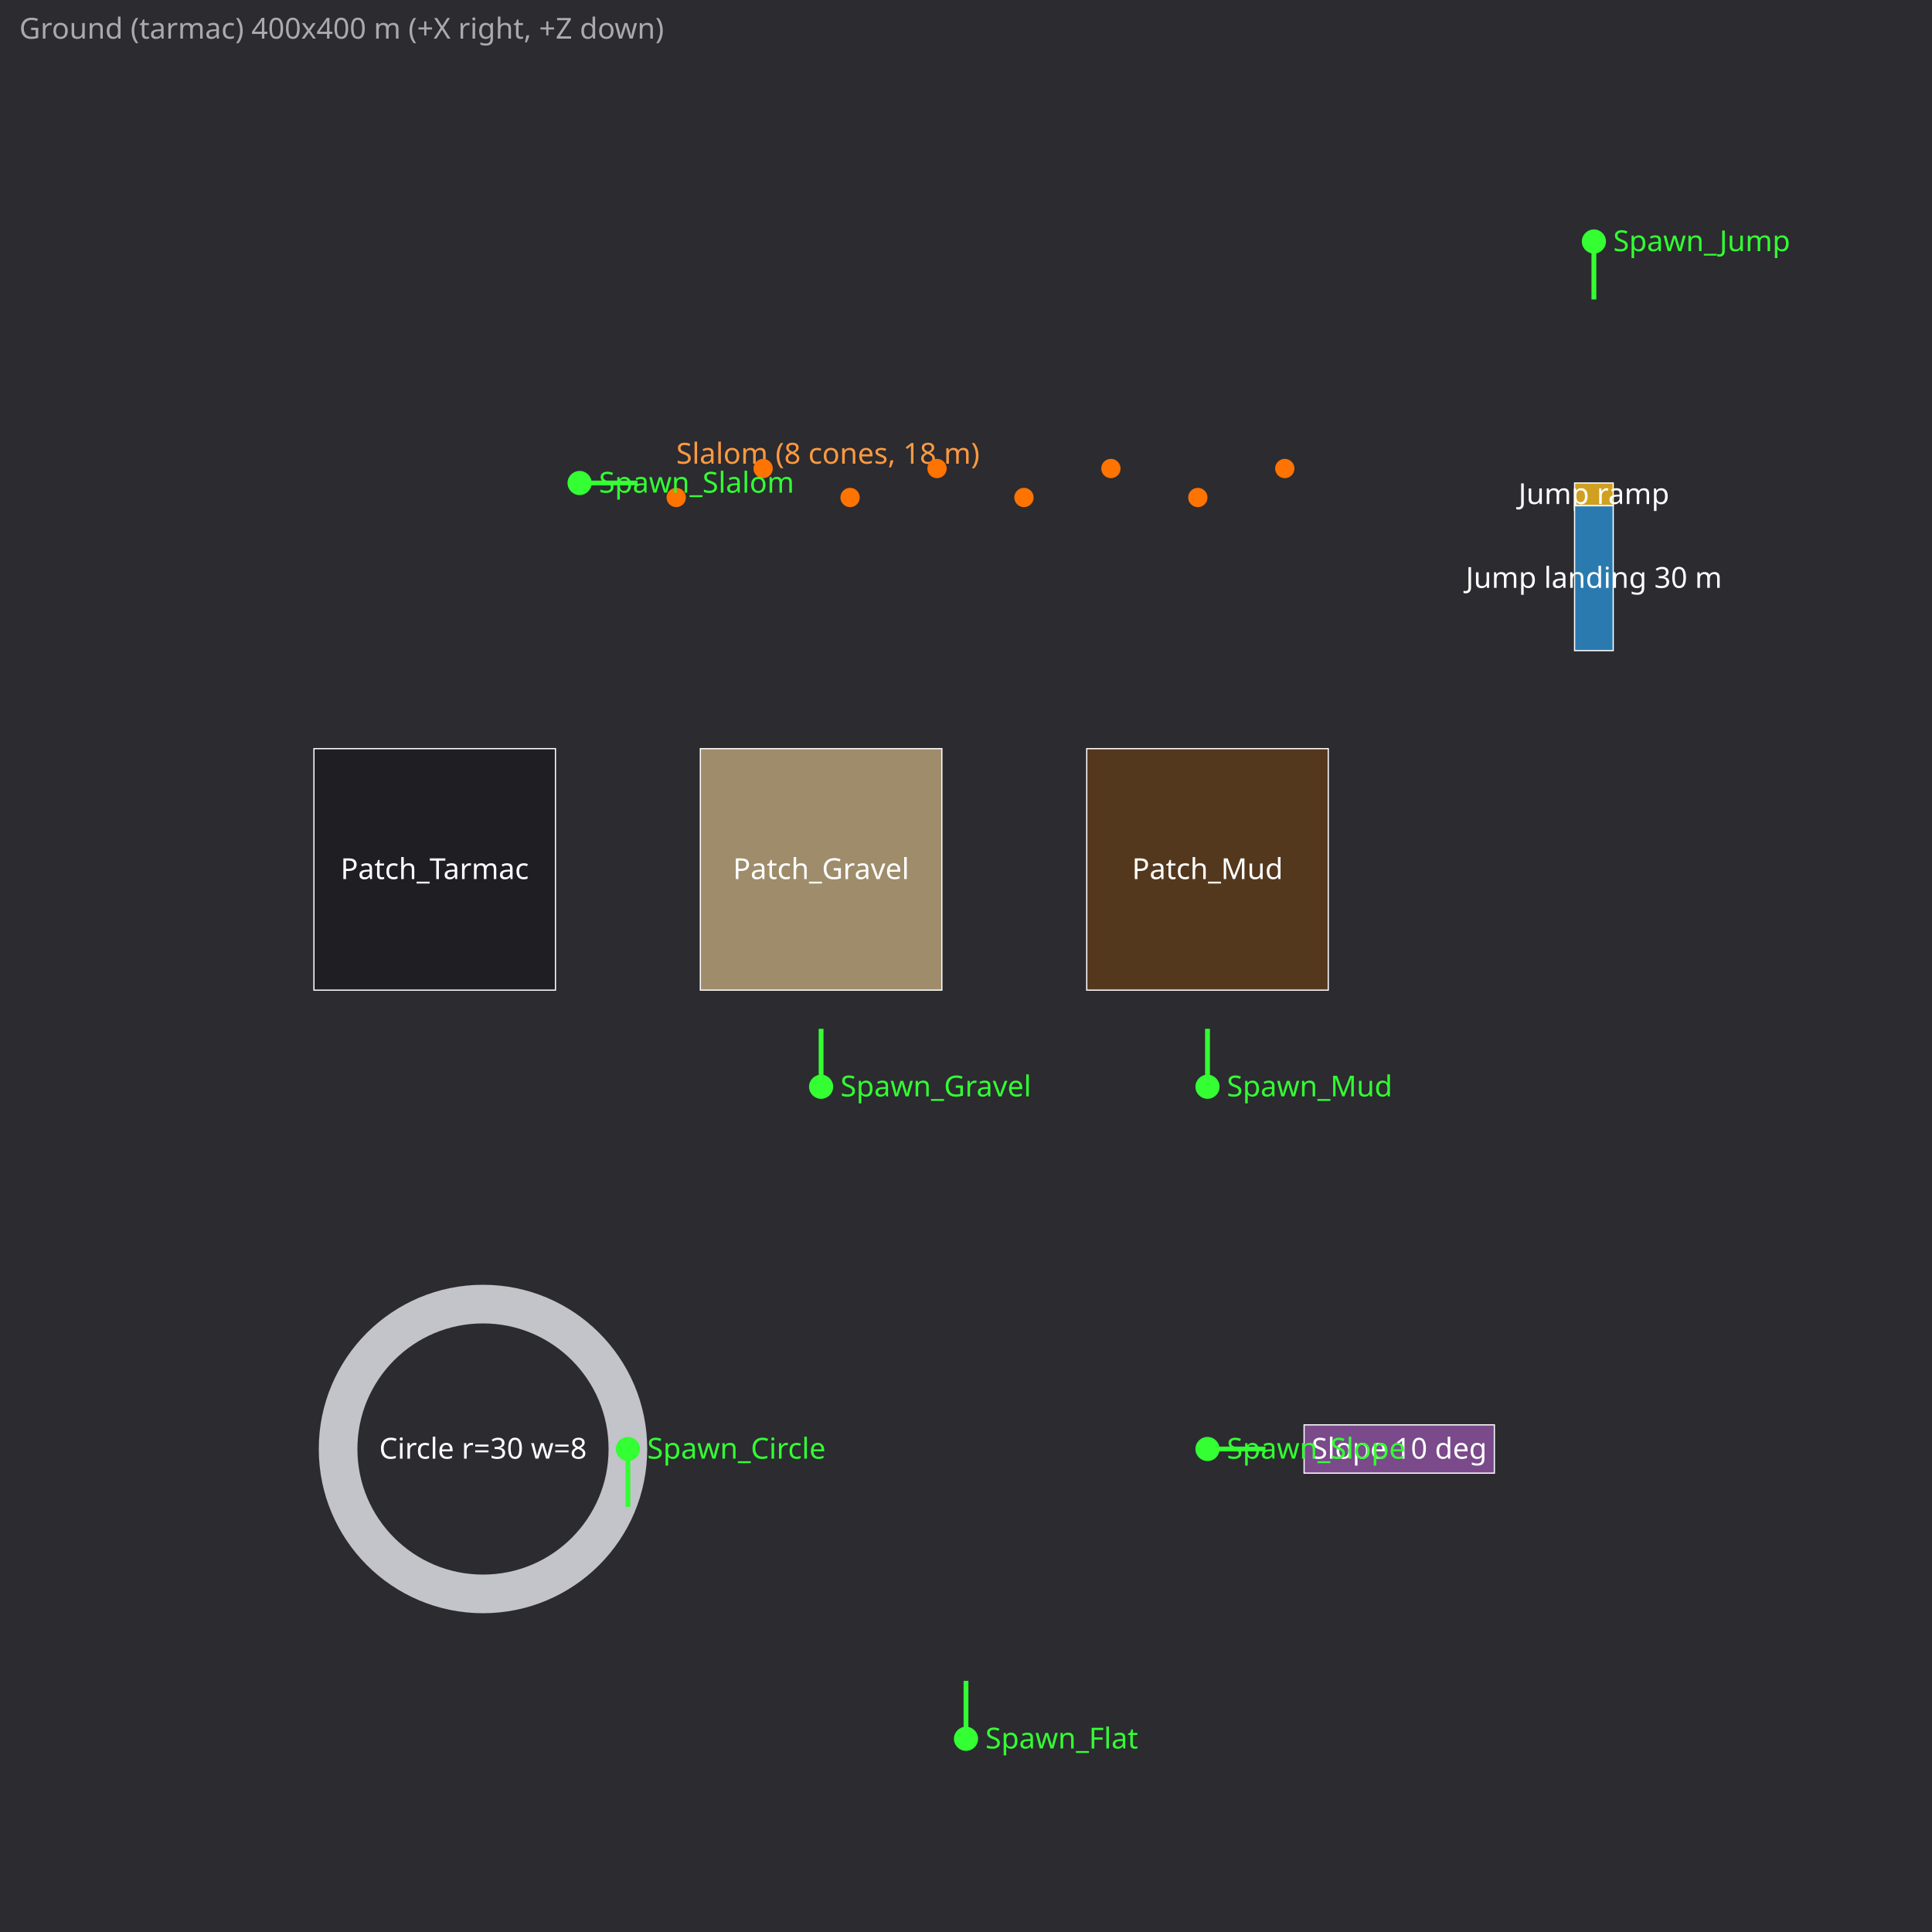
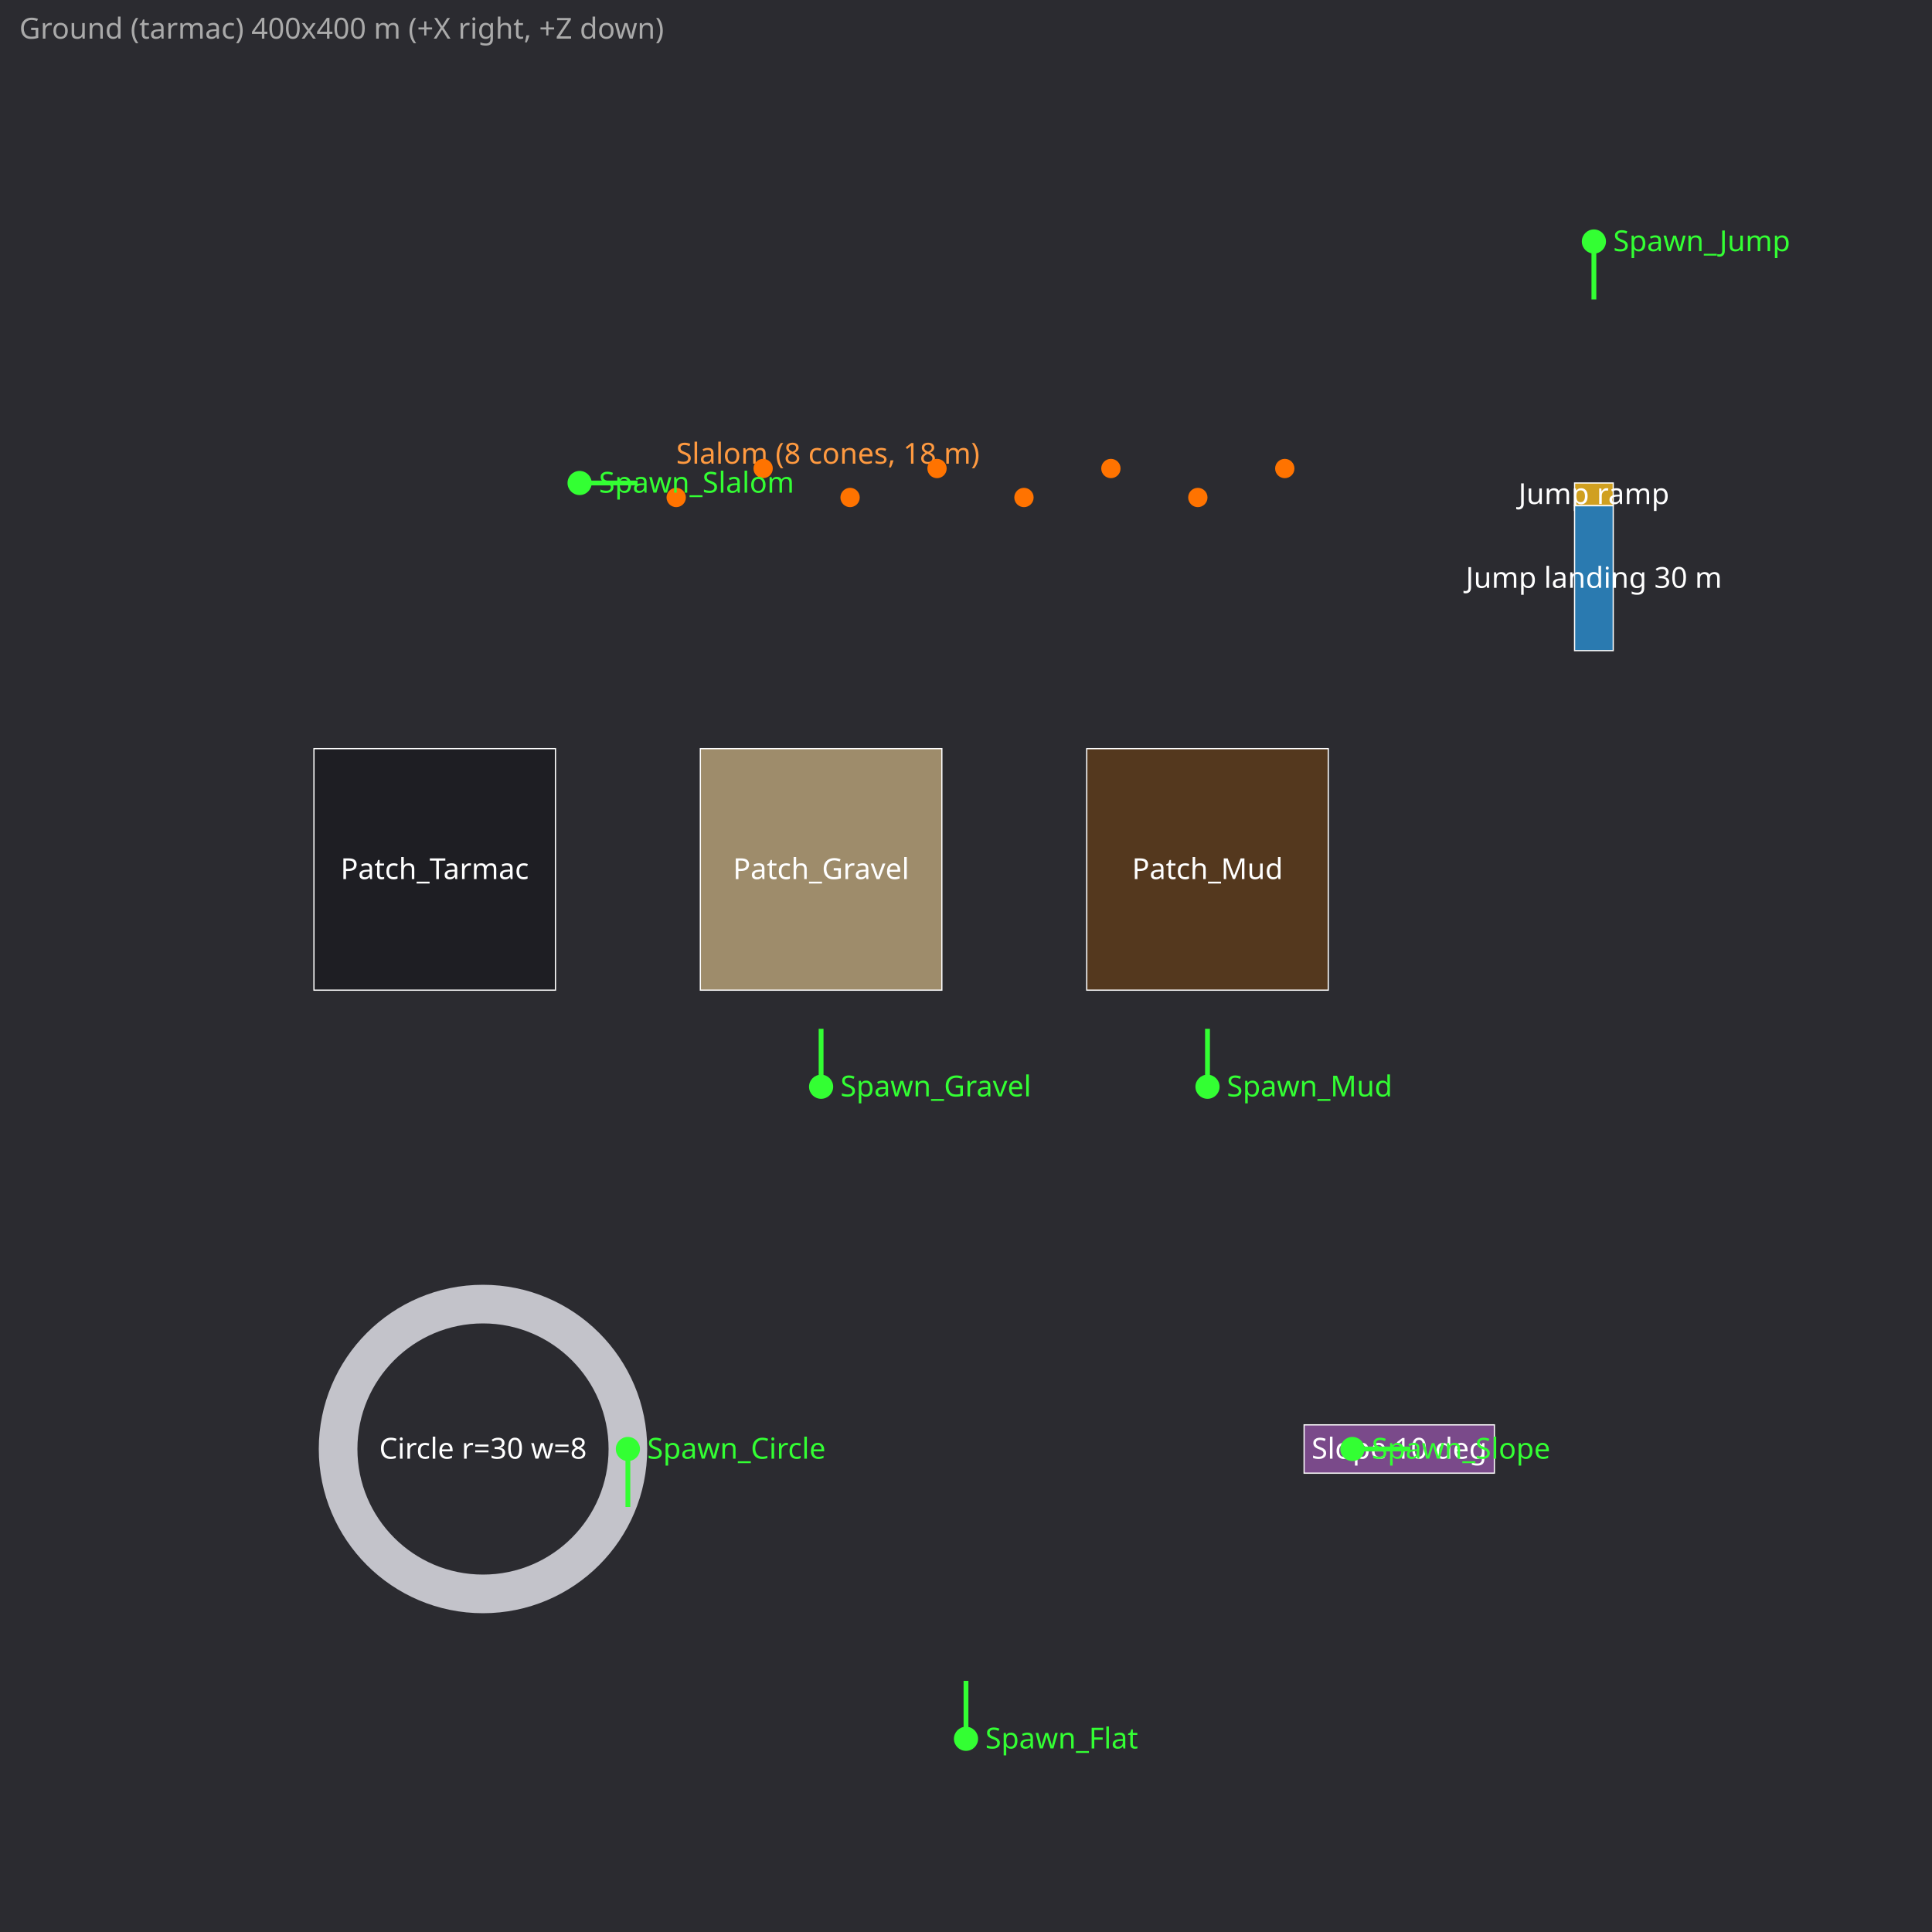
<svg xmlns="http://www.w3.org/2000/svg" width="800" height="800" viewBox="0 0 800 800" font-family="sans-serif" font-size="12">
  <rect width="100%" height="100%" fill="#2b2b30" />
  <text x="8" y="16" fill="#aaa">Ground (tarmac) 400x400 m (+X right, +Z down)</text>
  <rect x="130.0" y="310.0" width="100.0" height="100.0" fill="#1e1e23" stroke="#fff" stroke-width="0.5" />
  <text x="180.0" y="364.0" fill="#fff" text-anchor="middle">Patch_Tarmac</text>
  <rect x="290.0" y="310.0" width="100.0" height="100.0" fill="#9e8c6b" stroke="#fff" stroke-width="0.5" />
  <text x="340.0" y="364.0" fill="#fff" text-anchor="middle">Patch_Gravel</text>
  <rect x="450.0" y="310.0" width="100.0" height="100.0" fill="#54381e" stroke="#fff" stroke-width="0.5" />
  <text x="500.0" y="364.0" fill="#fff" text-anchor="middle">Patch_Mud</text>
  <circle cx="400.0" cy="720.0" r="5" fill="#33ff33" />
  <line x1="400.0" y1="720.0" x2="400.0" y2="696.0" stroke="#33ff33" stroke-width="2" />
  <text x="408.0" y="724.0" fill="#33ff33">Spawn_Flat</text>
  <circle cx="340.0" cy="450.0" r="5" fill="#33ff33" />
  <line x1="340.0" y1="450.0" x2="340.0" y2="426.0" stroke="#33ff33" stroke-width="2" />
  <text x="348.0" y="454.0" fill="#33ff33">Spawn_Gravel</text>
  <circle cx="500.0" cy="450.0" r="5" fill="#33ff33" />
  <line x1="500.0" y1="450.0" x2="500.0" y2="426.0" stroke="#33ff33" stroke-width="2" />
  <text x="508.0" y="454.0" fill="#33ff33">Spawn_Mud</text>
  <circle cx="200.0" cy="600.0" r="60.0" fill="none" stroke="#e8e8f0" stroke-width="16.0" opacity="0.8" />
  <text x="200.0" y="604.0" fill="#fff" text-anchor="middle">Circle r=30 w=8</text>
  <circle cx="260.0" cy="600.0" r="5" fill="#33ff33" />
  <line x1="260.0" y1="600.0" x2="260.0" y2="624.0" stroke="#33ff33" stroke-width="2" />
  <text x="268.0" y="604.0" fill="#33ff33">Spawn_Circle</text>
  <circle cx="280.0" cy="206.0" r="4" fill="#ff7300" />
  <text x="280.0" y="192.0" fill="#ff9a40">Slalom (8 cones, 18 m)</text>
  <circle cx="316.0" cy="194.0" r="4" fill="#ff7300" />
  <circle cx="352.0" cy="206.0" r="4" fill="#ff7300" />
  <circle cx="388.0" cy="194.0" r="4" fill="#ff7300" />
  <circle cx="424.0" cy="206.0" r="4" fill="#ff7300" />
  <circle cx="460.0" cy="194.0" r="4" fill="#ff7300" />
  <circle cx="496.0" cy="206.0" r="4" fill="#ff7300" />
  <circle cx="532.0" cy="194.0" r="4" fill="#ff7300" />
  <circle cx="240.0" cy="200.0" r="5" fill="#33ff33" />
  <line x1="240.0" y1="200.0" x2="264.0" y2="200.0" stroke="#33ff33" stroke-width="2" />
  <text x="248.0" y="204.0" fill="#33ff33">Spawn_Slalom</text>
  <rect x="540.0" y="590.0" width="78.785" height="20.0" fill="#7a4a8a" stroke="#fff" stroke-width="0.5" />
  <text x="579.392" y="604.0" fill="#fff" text-anchor="middle">Slope 10 deg</text>
-   <circle cx="500.0" cy="600.0" r="5" fill="#33ff33" />
-   <line x1="500.0" y1="600.0" x2="524.0" y2="600.0" stroke="#33ff33" stroke-width="2" />
-   <text x="508.0" y="604.0" fill="#33ff33">Spawn_Slope</text>
+   <circle cx="560.0" cy="600.0" r="5" fill="#33ff33" />
+   <line x1="560.0" y1="600.0" x2="584.0" y2="600.0" stroke="#33ff33" stroke-width="2" />
+   <text x="568.0" y="604.0" fill="#33ff33">Spawn_Slope</text>
  <rect x="652.0" y="200.0" width="16.0" height="9.409" fill="#d0a020" stroke="#fff" stroke-width="0.5" />
  <text x="660.0" y="208.705" fill="#fff" text-anchor="middle">Jump ramp</text>
  <rect x="652.0" y="209.409" width="16.0" height="60.0" fill="#2a7ab0" stroke="#fff" stroke-width="0.5" />
  <text x="660.0" y="243.409" fill="#fff" text-anchor="middle">Jump landing 30 m</text>
  <circle cx="660.0" cy="100.0" r="5" fill="#33ff33" />
  <line x1="660.0" y1="100.0" x2="660.0" y2="124.0" stroke="#33ff33" stroke-width="2" />
  <text x="668.0" y="104.0" fill="#33ff33">Spawn_Jump</text>
</svg>
